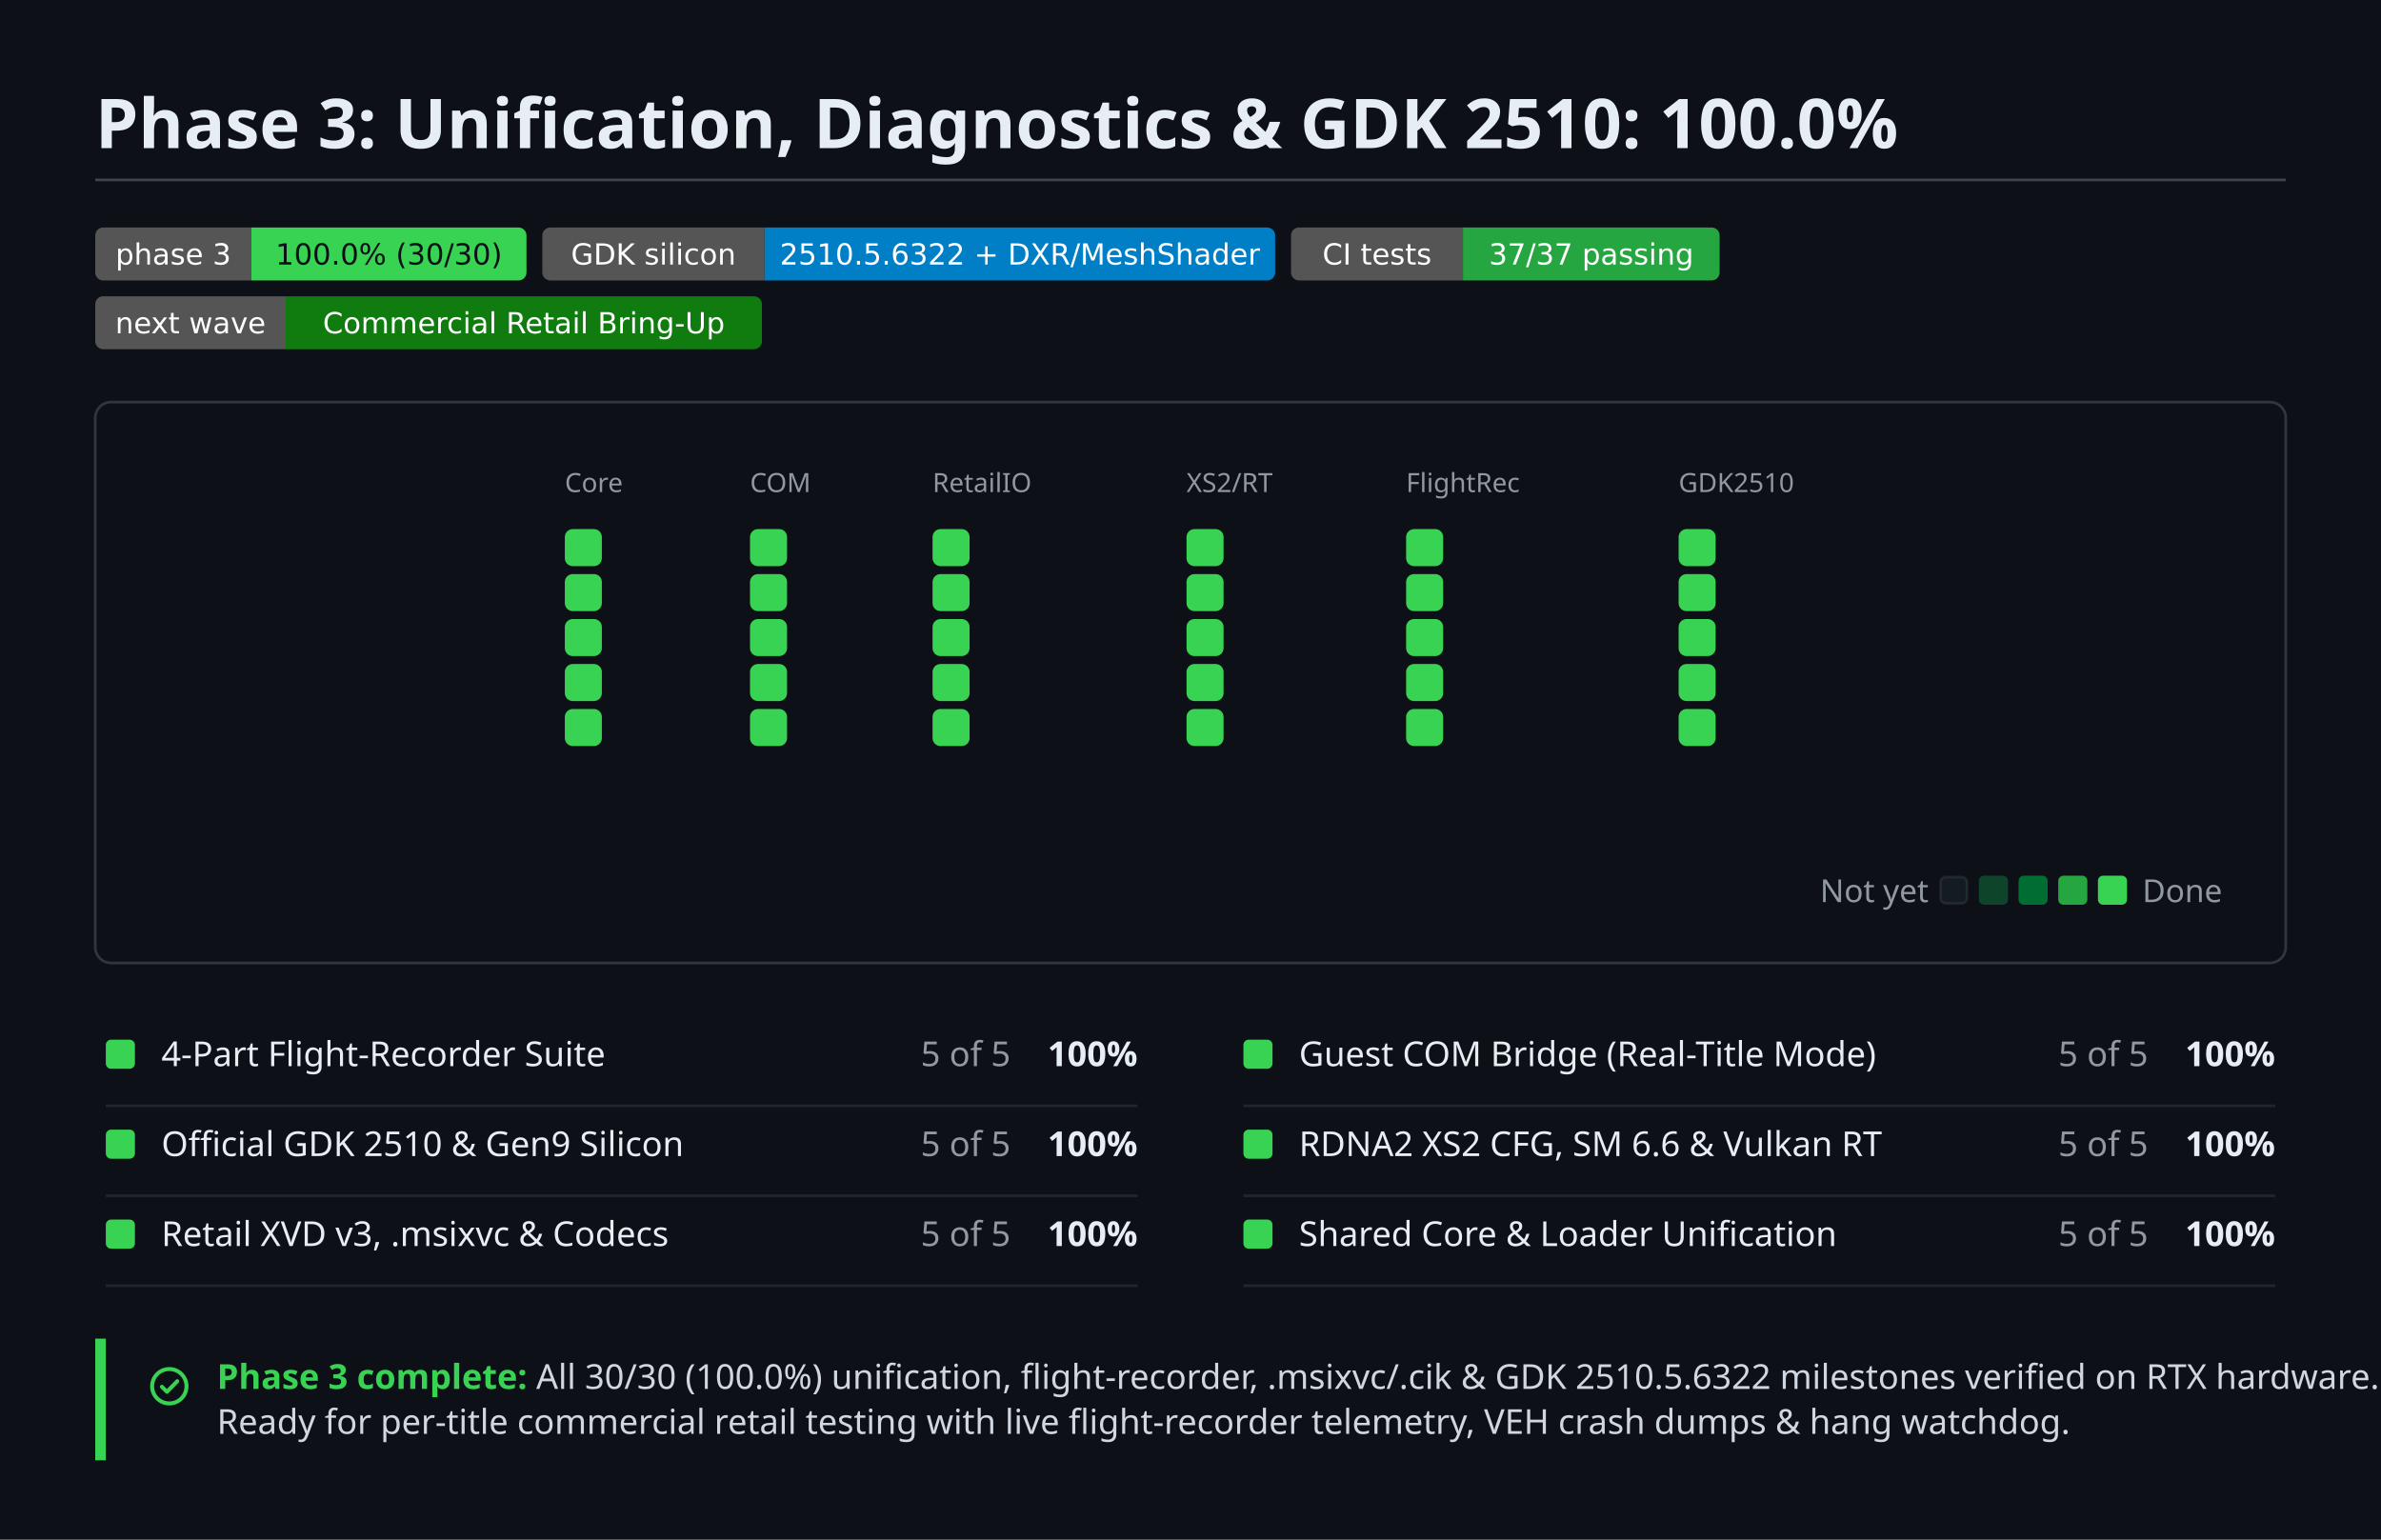
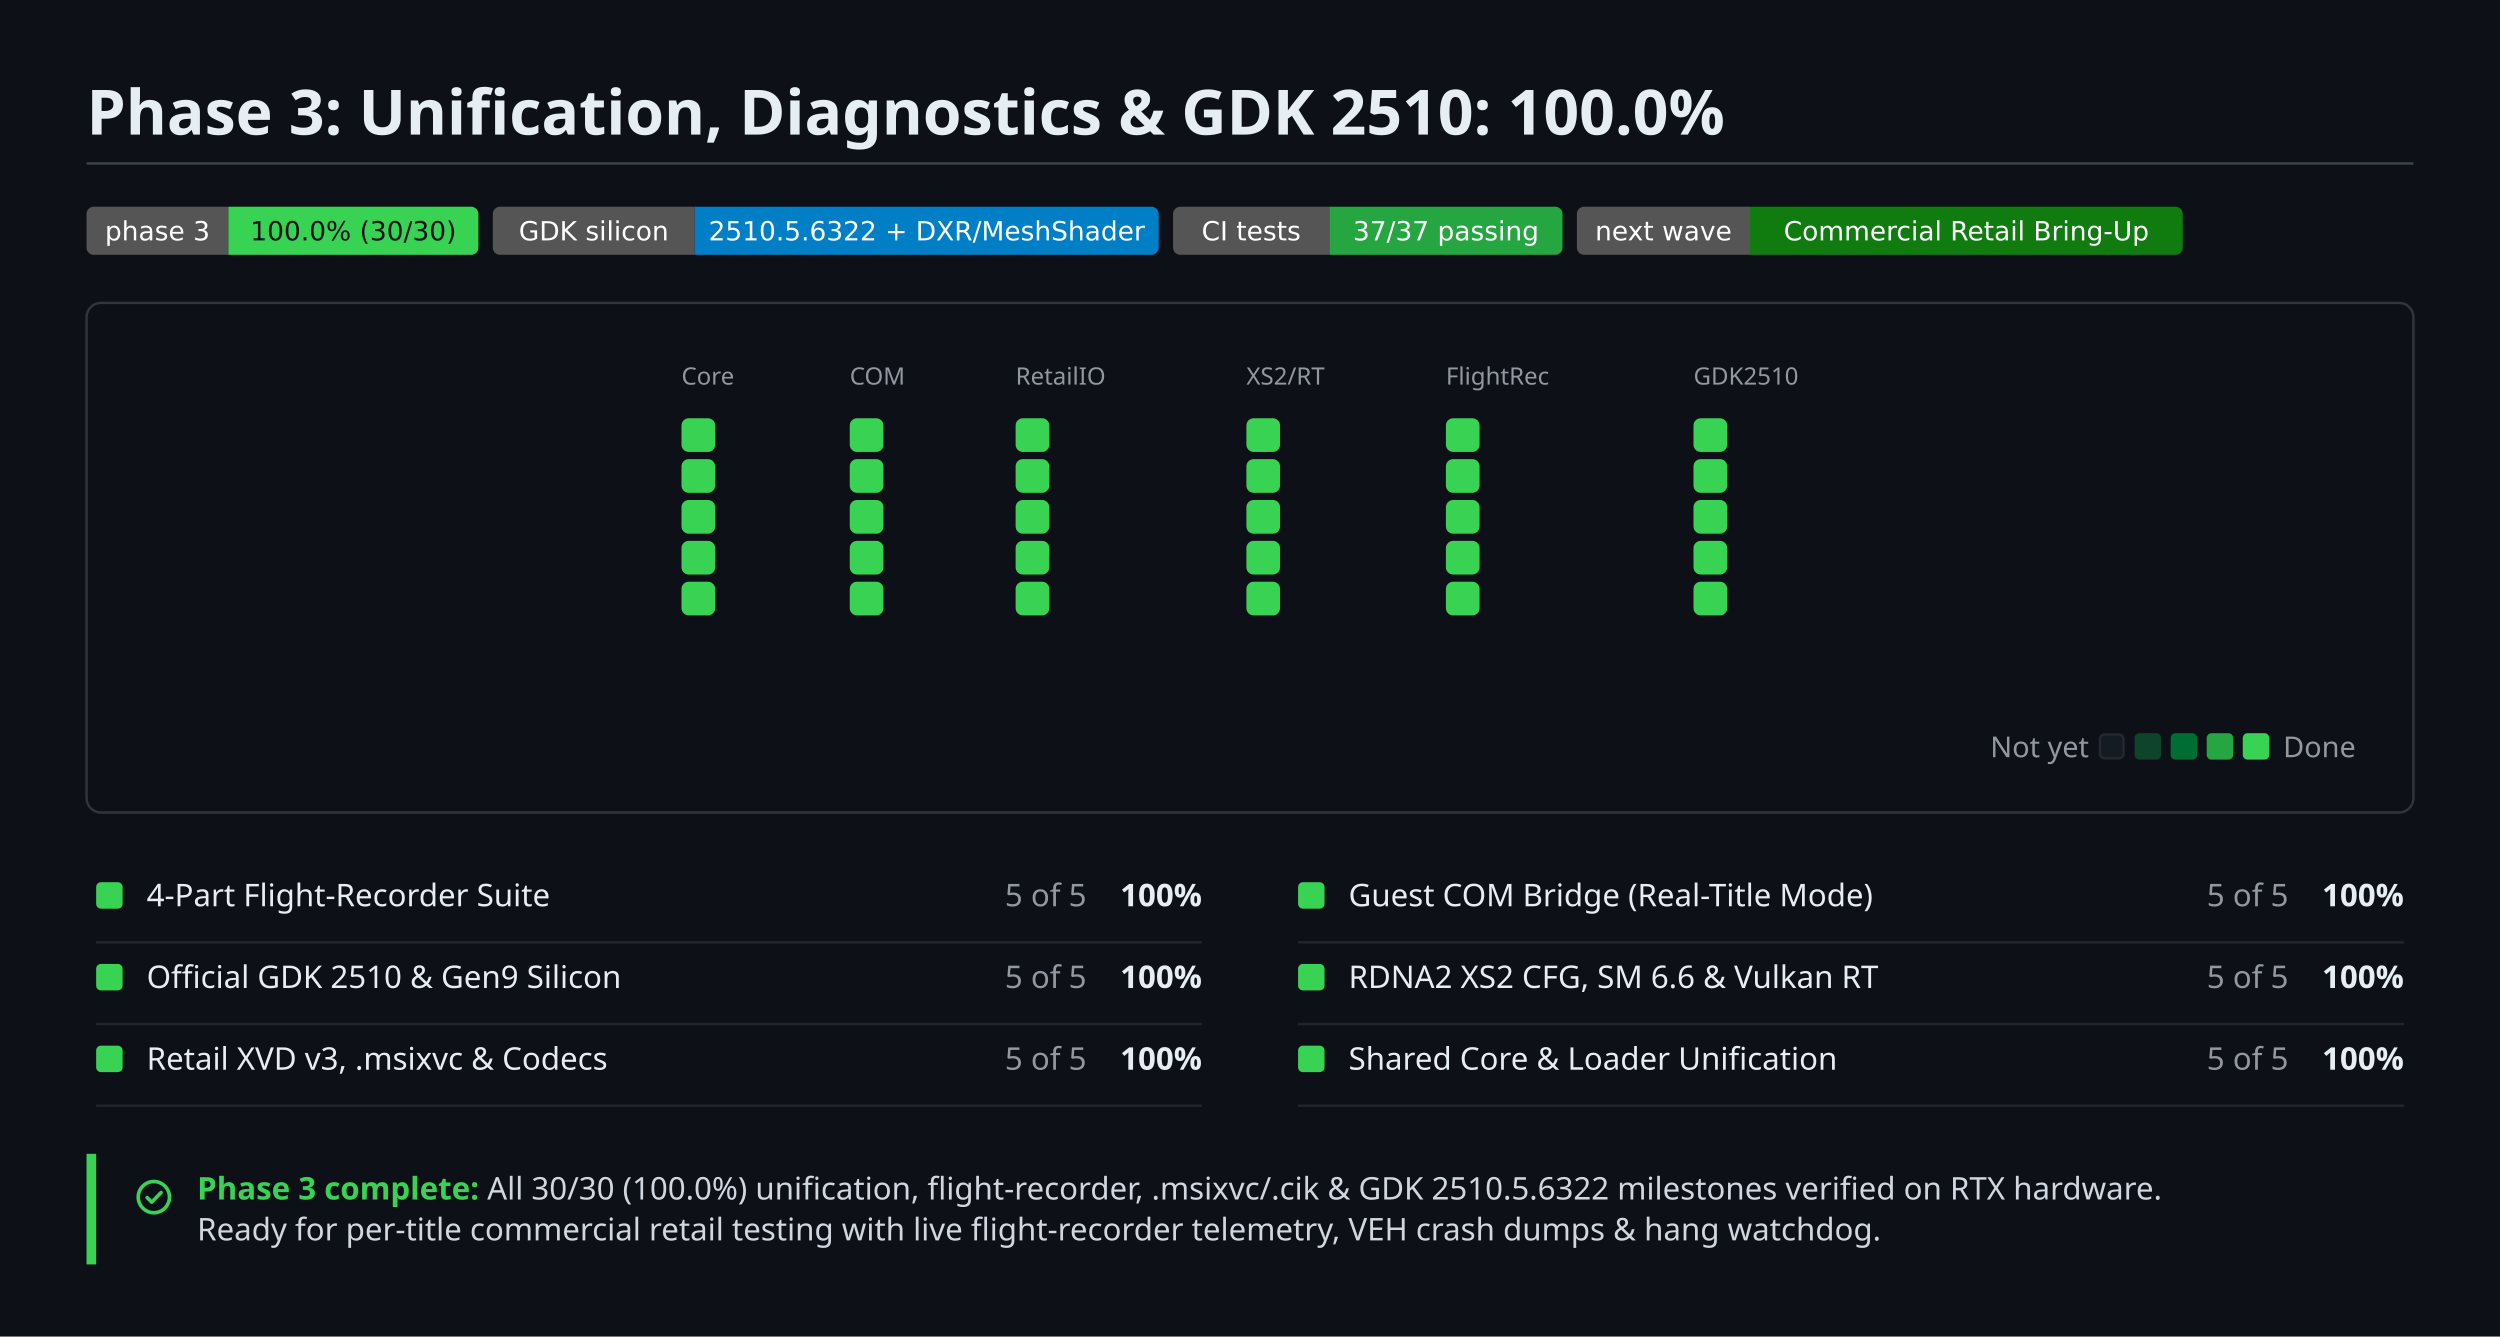
- <svg xmlns="http://www.w3.org/2000/svg" width="900" height="582" viewBox="0 0 900 582" role="img" aria-label="Phase 3: Unification, Diagnostics &amp; GDK 2510: 100.0%">
+ <svg xmlns="http://www.w3.org/2000/svg" width="1040" height="556" viewBox="0 0 1040 556" role="img" aria-label="Phase 3: Unification, Diagnostics &amp; GDK 2510: 100.0%">
  <style>
    text { font-family: 'Mona Sans', -apple-system, 'Segoe UI', 'Noto Sans', Helvetica, Arial, sans-serif; }
    .h2 { font-size: 26px; font-weight: 600; fill: #e6edf3; }
    .badge-txt { font-family: Verdana, 'DejaVu Sans', Geneva, sans-serif; font-size: 11px; fill: #ffffff; }
    .badge-txt-dark { font-family: Verdana, 'DejaVu Sans', Geneva, sans-serif; font-size: 11px; fill: #0d1117; }
    .g-label { font-size: 10px; fill: #9198a1; }
    .legend-txt { font-size: 12px; fill: #9198a1; }
    .r-name { font-size: 13px; fill: #e6edf3; }
    .r-count { font-size: 13px; fill: #9198a1; font-variant-numeric: tabular-nums; }
    .r-pct { font-size: 13px; font-weight: 600; fill: #e6edf3; font-variant-numeric: tabular-nums; }
    .callout-txt { font-size: 13px; fill: #d1d7e0; }
    .callout-lead { font-size: 13px; font-weight: 600; fill: #39d353; }
  </style>
-   <rect width="900" height="582" fill="#0d1117" />
+   <rect width="1040" height="556" fill="#0d1117" />
  <text class="h2" x="36" y="56">Phase 3: Unification, Diagnostics &amp; GDK 2510: 100.0%</text>
-   <line x1="36" y1="68" x2="864" y2="68" stroke="#3d444d" stroke-width="1" />
+   <line x1="36" y1="68" x2="1004" y2="68" stroke="#3d444d" stroke-width="1" />
  <clipPath id="bclip0">
    <rect x="36" y="86" width="163" height="20" rx="3" />
  </clipPath>
  <g clip-path="url(#bclip0)">
    <rect x="36" y="86" width="59" height="20" fill="#555555" />
    <rect x="95" y="86" width="104" height="20" fill="#39d353" />
    <text class="badge-txt" x="65.5" y="100" text-anchor="middle">phase 3</text>
    <text class="badge-txt-dark" x="147.0" y="100" text-anchor="middle">100.0% (30/30)</text>
  </g>
  <clipPath id="bclip1">
    <rect x="205" y="86" width="277" height="20" rx="3" />
  </clipPath>
  <g clip-path="url(#bclip1)">
    <rect x="205" y="86" width="84" height="20" fill="#555555" />
    <rect x="289" y="86" width="193" height="20" fill="#007ec6" />
    <text class="badge-txt" x="247.0" y="100" text-anchor="middle">GDK silicon</text>
    <text class="badge-txt" x="385.5" y="100" text-anchor="middle">2510.5.6322 + DXR/MeshShader</text>
  </g>
  <clipPath id="bclip2">
    <rect x="488" y="86" width="162" height="20" rx="3" />
  </clipPath>
  <g clip-path="url(#bclip2)">
    <rect x="488" y="86" width="65" height="20" fill="#555555" />
    <rect x="553" y="86" width="97" height="20" fill="#26a641" />
    <text class="badge-txt" x="520.5" y="100" text-anchor="middle">CI tests</text>
    <text class="badge-txt" x="601.5" y="100" text-anchor="middle">37/37 passing</text>
  </g>
  <clipPath id="bclip3">
-     <rect x="36" y="112" width="252" height="20" rx="3" />
+     <rect x="656" y="86" width="252" height="20" rx="3" />
  </clipPath>
  <g clip-path="url(#bclip3)">
-     <rect x="36" y="112" width="72" height="20" fill="#555555" />
-     <rect x="108" y="112" width="180" height="20" fill="#107c10" />
-     <text class="badge-txt" x="72.0" y="126" text-anchor="middle">next wave</text>
-     <text class="badge-txt" x="198.0" y="126" text-anchor="middle">Commercial Retail Bring-Up</text>
+     <rect x="656" y="86" width="72" height="20" fill="#555555" />
+     <rect x="728" y="86" width="180" height="20" fill="#107c10" />
+     <text class="badge-txt" x="692.0" y="100" text-anchor="middle">next wave</text>
+     <text class="badge-txt" x="818.0" y="100" text-anchor="middle">Commercial Retail Bring-Up</text>
  </g>
-   <rect x="36" y="152" width="828" height="212" rx="6" fill="#0d1117" stroke="#30363d" stroke-width="1" />
-   <text class="g-label" x="213.5" y="186">Core</text>
-   <rect x="213.5" y="200.0" width="14" height="14" rx="3" fill="#39d353" />
-   <rect x="213.5" y="217.0" width="14" height="14" rx="3" fill="#39d353" />
-   <rect x="213.5" y="234.0" width="14" height="14" rx="3" fill="#39d353" />
-   <rect x="213.5" y="251.0" width="14" height="14" rx="3" fill="#39d353" />
-   <rect x="213.5" y="268.0" width="14" height="14" rx="3" fill="#39d353" />
-   <text class="g-label" x="283.5" y="186">COM</text>
-   <rect x="283.5" y="200.0" width="14" height="14" rx="3" fill="#39d353" />
-   <rect x="283.5" y="217.0" width="14" height="14" rx="3" fill="#39d353" />
-   <rect x="283.5" y="234.0" width="14" height="14" rx="3" fill="#39d353" />
-   <rect x="283.5" y="251.0" width="14" height="14" rx="3" fill="#39d353" />
-   <rect x="283.5" y="268.0" width="14" height="14" rx="3" fill="#39d353" />
-   <text class="g-label" x="352.5" y="186">RetailIO</text>
-   <rect x="352.5" y="200.0" width="14" height="14" rx="3" fill="#39d353" />
-   <rect x="352.5" y="217.0" width="14" height="14" rx="3" fill="#39d353" />
-   <rect x="352.5" y="234.0" width="14" height="14" rx="3" fill="#39d353" />
-   <rect x="352.5" y="251.0" width="14" height="14" rx="3" fill="#39d353" />
-   <rect x="352.5" y="268.0" width="14" height="14" rx="3" fill="#39d353" />
-   <text class="g-label" x="448.5" y="186">XS2/RT</text>
-   <rect x="448.5" y="200.0" width="14" height="14" rx="3" fill="#39d353" />
-   <rect x="448.5" y="217.0" width="14" height="14" rx="3" fill="#39d353" />
-   <rect x="448.5" y="234.0" width="14" height="14" rx="3" fill="#39d353" />
-   <rect x="448.5" y="251.0" width="14" height="14" rx="3" fill="#39d353" />
-   <rect x="448.5" y="268.0" width="14" height="14" rx="3" fill="#39d353" />
-   <text class="g-label" x="531.5" y="186">FlightRec</text>
-   <rect x="531.5" y="200.0" width="14" height="14" rx="3" fill="#39d353" />
-   <rect x="531.5" y="217.0" width="14" height="14" rx="3" fill="#39d353" />
-   <rect x="531.5" y="234.0" width="14" height="14" rx="3" fill="#39d353" />
-   <rect x="531.5" y="251.0" width="14" height="14" rx="3" fill="#39d353" />
-   <rect x="531.5" y="268.0" width="14" height="14" rx="3" fill="#39d353" />
-   <text class="g-label" x="634.5" y="186">GDK2510</text>
-   <rect x="634.5" y="200.0" width="14" height="14" rx="3" fill="#39d353" />
-   <rect x="634.5" y="217.0" width="14" height="14" rx="3" fill="#39d353" />
-   <rect x="634.5" y="234.0" width="14" height="14" rx="3" fill="#39d353" />
-   <rect x="634.5" y="251.0" width="14" height="14" rx="3" fill="#39d353" />
-   <rect x="634.5" y="268.0" width="14" height="14" rx="3" fill="#39d353" />
-   <text class="legend-txt" x="840" y="341" text-anchor="end">Done</text>
-   <rect x="793.0" y="331.0" width="11" height="11" rx="2" fill="#39d353" />
-   <rect x="778.0" y="331.0" width="11" height="11" rx="2" fill="#26a641" />
-   <rect x="763.0" y="331.0" width="11" height="11" rx="2" fill="#006d32" />
-   <rect x="748.0" y="331.0" width="11" height="11" rx="2" fill="#0e4429" />
-   <rect x="733.5" y="331.5" width="10" height="10" rx="2" fill="#151b23" stroke="rgba(240,246,252,0.08)" stroke-width="1" />
-   <text class="legend-txt" x="729" y="341" text-anchor="end">Not yet</text>
-   <rect x="40.0" y="393.0" width="11" height="11" rx="2" fill="#39d353" />
-   <text class="r-name" x="61.0" y="403">4-Part Flight-Recorder Suite</text>
-   <text class="r-count" x="382.0" y="403" text-anchor="end">5 of 5</text>
-   <text class="r-pct" x="430.0" y="403" text-anchor="end">100%</text>
-   <line x1="40.0" y1="418" x2="430.0" y2="418" stroke="#21262d" stroke-width="1" />
-   <rect x="470.0" y="393.0" width="11" height="11" rx="2" fill="#39d353" />
-   <text class="r-name" x="491.0" y="403">Guest COM Bridge (Real-Title Mode)</text>
-   <text class="r-count" x="812.0" y="403" text-anchor="end">5 of 5</text>
-   <text class="r-pct" x="860.0" y="403" text-anchor="end">100%</text>
-   <line x1="470.0" y1="418" x2="860.0" y2="418" stroke="#21262d" stroke-width="1" />
-   <rect x="40.0" y="427.0" width="11" height="11" rx="2" fill="#39d353" />
-   <text class="r-name" x="61.0" y="437">Official GDK 2510 &amp; Gen9 Silicon</text>
-   <text class="r-count" x="382.0" y="437" text-anchor="end">5 of 5</text>
-   <text class="r-pct" x="430.0" y="437" text-anchor="end">100%</text>
-   <line x1="40.0" y1="452" x2="430.0" y2="452" stroke="#21262d" stroke-width="1" />
-   <rect x="470.0" y="427.0" width="11" height="11" rx="2" fill="#39d353" />
-   <text class="r-name" x="491.0" y="437">RDNA2 XS2 CFG, SM 6.6 &amp; Vulkan RT</text>
-   <text class="r-count" x="812.0" y="437" text-anchor="end">5 of 5</text>
-   <text class="r-pct" x="860.0" y="437" text-anchor="end">100%</text>
-   <line x1="470.0" y1="452" x2="860.0" y2="452" stroke="#21262d" stroke-width="1" />
-   <rect x="40.0" y="461.0" width="11" height="11" rx="2" fill="#39d353" />
-   <text class="r-name" x="61.0" y="471">Retail XVD v3, .msixvc &amp; Codecs</text>
-   <text class="r-count" x="382.0" y="471" text-anchor="end">5 of 5</text>
-   <text class="r-pct" x="430.0" y="471" text-anchor="end">100%</text>
-   <line x1="40.0" y1="486" x2="430.0" y2="486" stroke="#21262d" stroke-width="1" />
-   <rect x="470.0" y="461.0" width="11" height="11" rx="2" fill="#39d353" />
-   <text class="r-name" x="491.0" y="471">Shared Core &amp; Loader Unification</text>
-   <text class="r-count" x="812.0" y="471" text-anchor="end">5 of 5</text>
-   <text class="r-pct" x="860.0" y="471" text-anchor="end">100%</text>
-   <line x1="470.0" y1="486" x2="860.0" y2="486" stroke="#21262d" stroke-width="1" />
-   <rect x="36" y="506" width="4" height="46" fill="#39d353" />
-   <g transform="translate(56,516)">
+   <rect x="36" y="126" width="968" height="212" rx="6" fill="#0d1117" stroke="#30363d" stroke-width="1" />
+   <text class="g-label" x="283.5" y="160">Core</text>
+   <rect x="283.5" y="174.0" width="14" height="14" rx="3" fill="#39d353" />
+   <rect x="283.5" y="191.0" width="14" height="14" rx="3" fill="#39d353" />
+   <rect x="283.5" y="208.0" width="14" height="14" rx="3" fill="#39d353" />
+   <rect x="283.5" y="225.0" width="14" height="14" rx="3" fill="#39d353" />
+   <rect x="283.5" y="242.0" width="14" height="14" rx="3" fill="#39d353" />
+   <text class="g-label" x="353.5" y="160">COM</text>
+   <rect x="353.5" y="174.0" width="14" height="14" rx="3" fill="#39d353" />
+   <rect x="353.5" y="191.0" width="14" height="14" rx="3" fill="#39d353" />
+   <rect x="353.5" y="208.0" width="14" height="14" rx="3" fill="#39d353" />
+   <rect x="353.5" y="225.0" width="14" height="14" rx="3" fill="#39d353" />
+   <rect x="353.5" y="242.0" width="14" height="14" rx="3" fill="#39d353" />
+   <text class="g-label" x="422.5" y="160">RetailIO</text>
+   <rect x="422.5" y="174.0" width="14" height="14" rx="3" fill="#39d353" />
+   <rect x="422.5" y="191.0" width="14" height="14" rx="3" fill="#39d353" />
+   <rect x="422.5" y="208.0" width="14" height="14" rx="3" fill="#39d353" />
+   <rect x="422.5" y="225.0" width="14" height="14" rx="3" fill="#39d353" />
+   <rect x="422.5" y="242.0" width="14" height="14" rx="3" fill="#39d353" />
+   <text class="g-label" x="518.5" y="160">XS2/RT</text>
+   <rect x="518.5" y="174.0" width="14" height="14" rx="3" fill="#39d353" />
+   <rect x="518.5" y="191.0" width="14" height="14" rx="3" fill="#39d353" />
+   <rect x="518.5" y="208.0" width="14" height="14" rx="3" fill="#39d353" />
+   <rect x="518.5" y="225.0" width="14" height="14" rx="3" fill="#39d353" />
+   <rect x="518.5" y="242.0" width="14" height="14" rx="3" fill="#39d353" />
+   <text class="g-label" x="601.5" y="160">FlightRec</text>
+   <rect x="601.5" y="174.0" width="14" height="14" rx="3" fill="#39d353" />
+   <rect x="601.5" y="191.0" width="14" height="14" rx="3" fill="#39d353" />
+   <rect x="601.5" y="208.0" width="14" height="14" rx="3" fill="#39d353" />
+   <rect x="601.5" y="225.0" width="14" height="14" rx="3" fill="#39d353" />
+   <rect x="601.5" y="242.0" width="14" height="14" rx="3" fill="#39d353" />
+   <text class="g-label" x="704.5" y="160">GDK2510</text>
+   <rect x="704.5" y="174.0" width="14" height="14" rx="3" fill="#39d353" />
+   <rect x="704.5" y="191.0" width="14" height="14" rx="3" fill="#39d353" />
+   <rect x="704.5" y="208.0" width="14" height="14" rx="3" fill="#39d353" />
+   <rect x="704.5" y="225.0" width="14" height="14" rx="3" fill="#39d353" />
+   <rect x="704.5" y="242.0" width="14" height="14" rx="3" fill="#39d353" />
+   <text class="legend-txt" x="980" y="315" text-anchor="end">Done</text>
+   <rect x="933.0" y="305.0" width="11" height="11" rx="2" fill="#39d353" />
+   <rect x="918.0" y="305.0" width="11" height="11" rx="2" fill="#26a641" />
+   <rect x="903.0" y="305.0" width="11" height="11" rx="2" fill="#006d32" />
+   <rect x="888.0" y="305.0" width="11" height="11" rx="2" fill="#0e4429" />
+   <rect x="873.5" y="305.5" width="10" height="10" rx="2" fill="#151b23" stroke="rgba(240,246,252,0.08)" stroke-width="1" />
+   <text class="legend-txt" x="869" y="315" text-anchor="end">Not yet</text>
+   <rect x="40.0" y="367.0" width="11" height="11" rx="2" fill="#39d353" />
+   <text class="r-name" x="61.0" y="377">4-Part Flight-Recorder Suite</text>
+   <text class="r-count" x="452.0" y="377" text-anchor="end">5 of 5</text>
+   <text class="r-pct" x="500.0" y="377" text-anchor="end">100%</text>
+   <line x1="40.0" y1="392" x2="500.0" y2="392" stroke="#21262d" stroke-width="1" />
+   <rect x="540.0" y="367.0" width="11" height="11" rx="2" fill="#39d353" />
+   <text class="r-name" x="561.0" y="377">Guest COM Bridge (Real-Title Mode)</text>
+   <text class="r-count" x="952.0" y="377" text-anchor="end">5 of 5</text>
+   <text class="r-pct" x="1000.0" y="377" text-anchor="end">100%</text>
+   <line x1="540.0" y1="392" x2="1000.0" y2="392" stroke="#21262d" stroke-width="1" />
+   <rect x="40.0" y="401.0" width="11" height="11" rx="2" fill="#39d353" />
+   <text class="r-name" x="61.0" y="411">Official GDK 2510 &amp; Gen9 Silicon</text>
+   <text class="r-count" x="452.0" y="411" text-anchor="end">5 of 5</text>
+   <text class="r-pct" x="500.0" y="411" text-anchor="end">100%</text>
+   <line x1="40.0" y1="426" x2="500.0" y2="426" stroke="#21262d" stroke-width="1" />
+   <rect x="540.0" y="401.0" width="11" height="11" rx="2" fill="#39d353" />
+   <text class="r-name" x="561.0" y="411">RDNA2 XS2 CFG, SM 6.6 &amp; Vulkan RT</text>
+   <text class="r-count" x="952.0" y="411" text-anchor="end">5 of 5</text>
+   <text class="r-pct" x="1000.0" y="411" text-anchor="end">100%</text>
+   <line x1="540.0" y1="426" x2="1000.0" y2="426" stroke="#21262d" stroke-width="1" />
+   <rect x="40.0" y="435.0" width="11" height="11" rx="2" fill="#39d353" />
+   <text class="r-name" x="61.0" y="445">Retail XVD v3, .msixvc &amp; Codecs</text>
+   <text class="r-count" x="452.0" y="445" text-anchor="end">5 of 5</text>
+   <text class="r-pct" x="500.0" y="445" text-anchor="end">100%</text>
+   <line x1="40.0" y1="460" x2="500.0" y2="460" stroke="#21262d" stroke-width="1" />
+   <rect x="540.0" y="435.0" width="11" height="11" rx="2" fill="#39d353" />
+   <text class="r-name" x="561.0" y="445">Shared Core &amp; Loader Unification</text>
+   <text class="r-count" x="952.0" y="445" text-anchor="end">5 of 5</text>
+   <text class="r-pct" x="1000.0" y="445" text-anchor="end">100%</text>
+   <line x1="540.0" y1="460" x2="1000.0" y2="460" stroke="#21262d" stroke-width="1" />
+   <rect x="36" y="480" width="4" height="46" fill="#39d353" />
+   <g transform="translate(56,490)">
    <circle cx="8" cy="8" r="6.5" fill="none" stroke="#39d353" stroke-width="1.5" />
    <path d="M5.2 8.2 7.1 10.1 11 6.1" fill="none" stroke="#39d353" stroke-width="1.5" stroke-linecap="round" stroke-linejoin="round" />
  </g>
-   <text class="callout-txt" x="82" y="525">
+   <text class="callout-txt" x="82" y="499">
    <tspan class="callout-lead">Phase 3 complete:</tspan> All 30/30 (100.0%) unification, flight-recorder, .msixvc/.cik &amp; GDK 2510.5.6322 milestones verified on RTX hardware.</text>
-   <text class="callout-txt" x="82" y="542">Ready for per-title commercial retail testing with live flight-recorder telemetry, VEH crash dumps &amp; hang watchdog.</text>
+   <text class="callout-txt" x="82" y="516">Ready for per-title commercial retail testing with live flight-recorder telemetry, VEH crash dumps &amp; hang watchdog.</text>
</svg>
